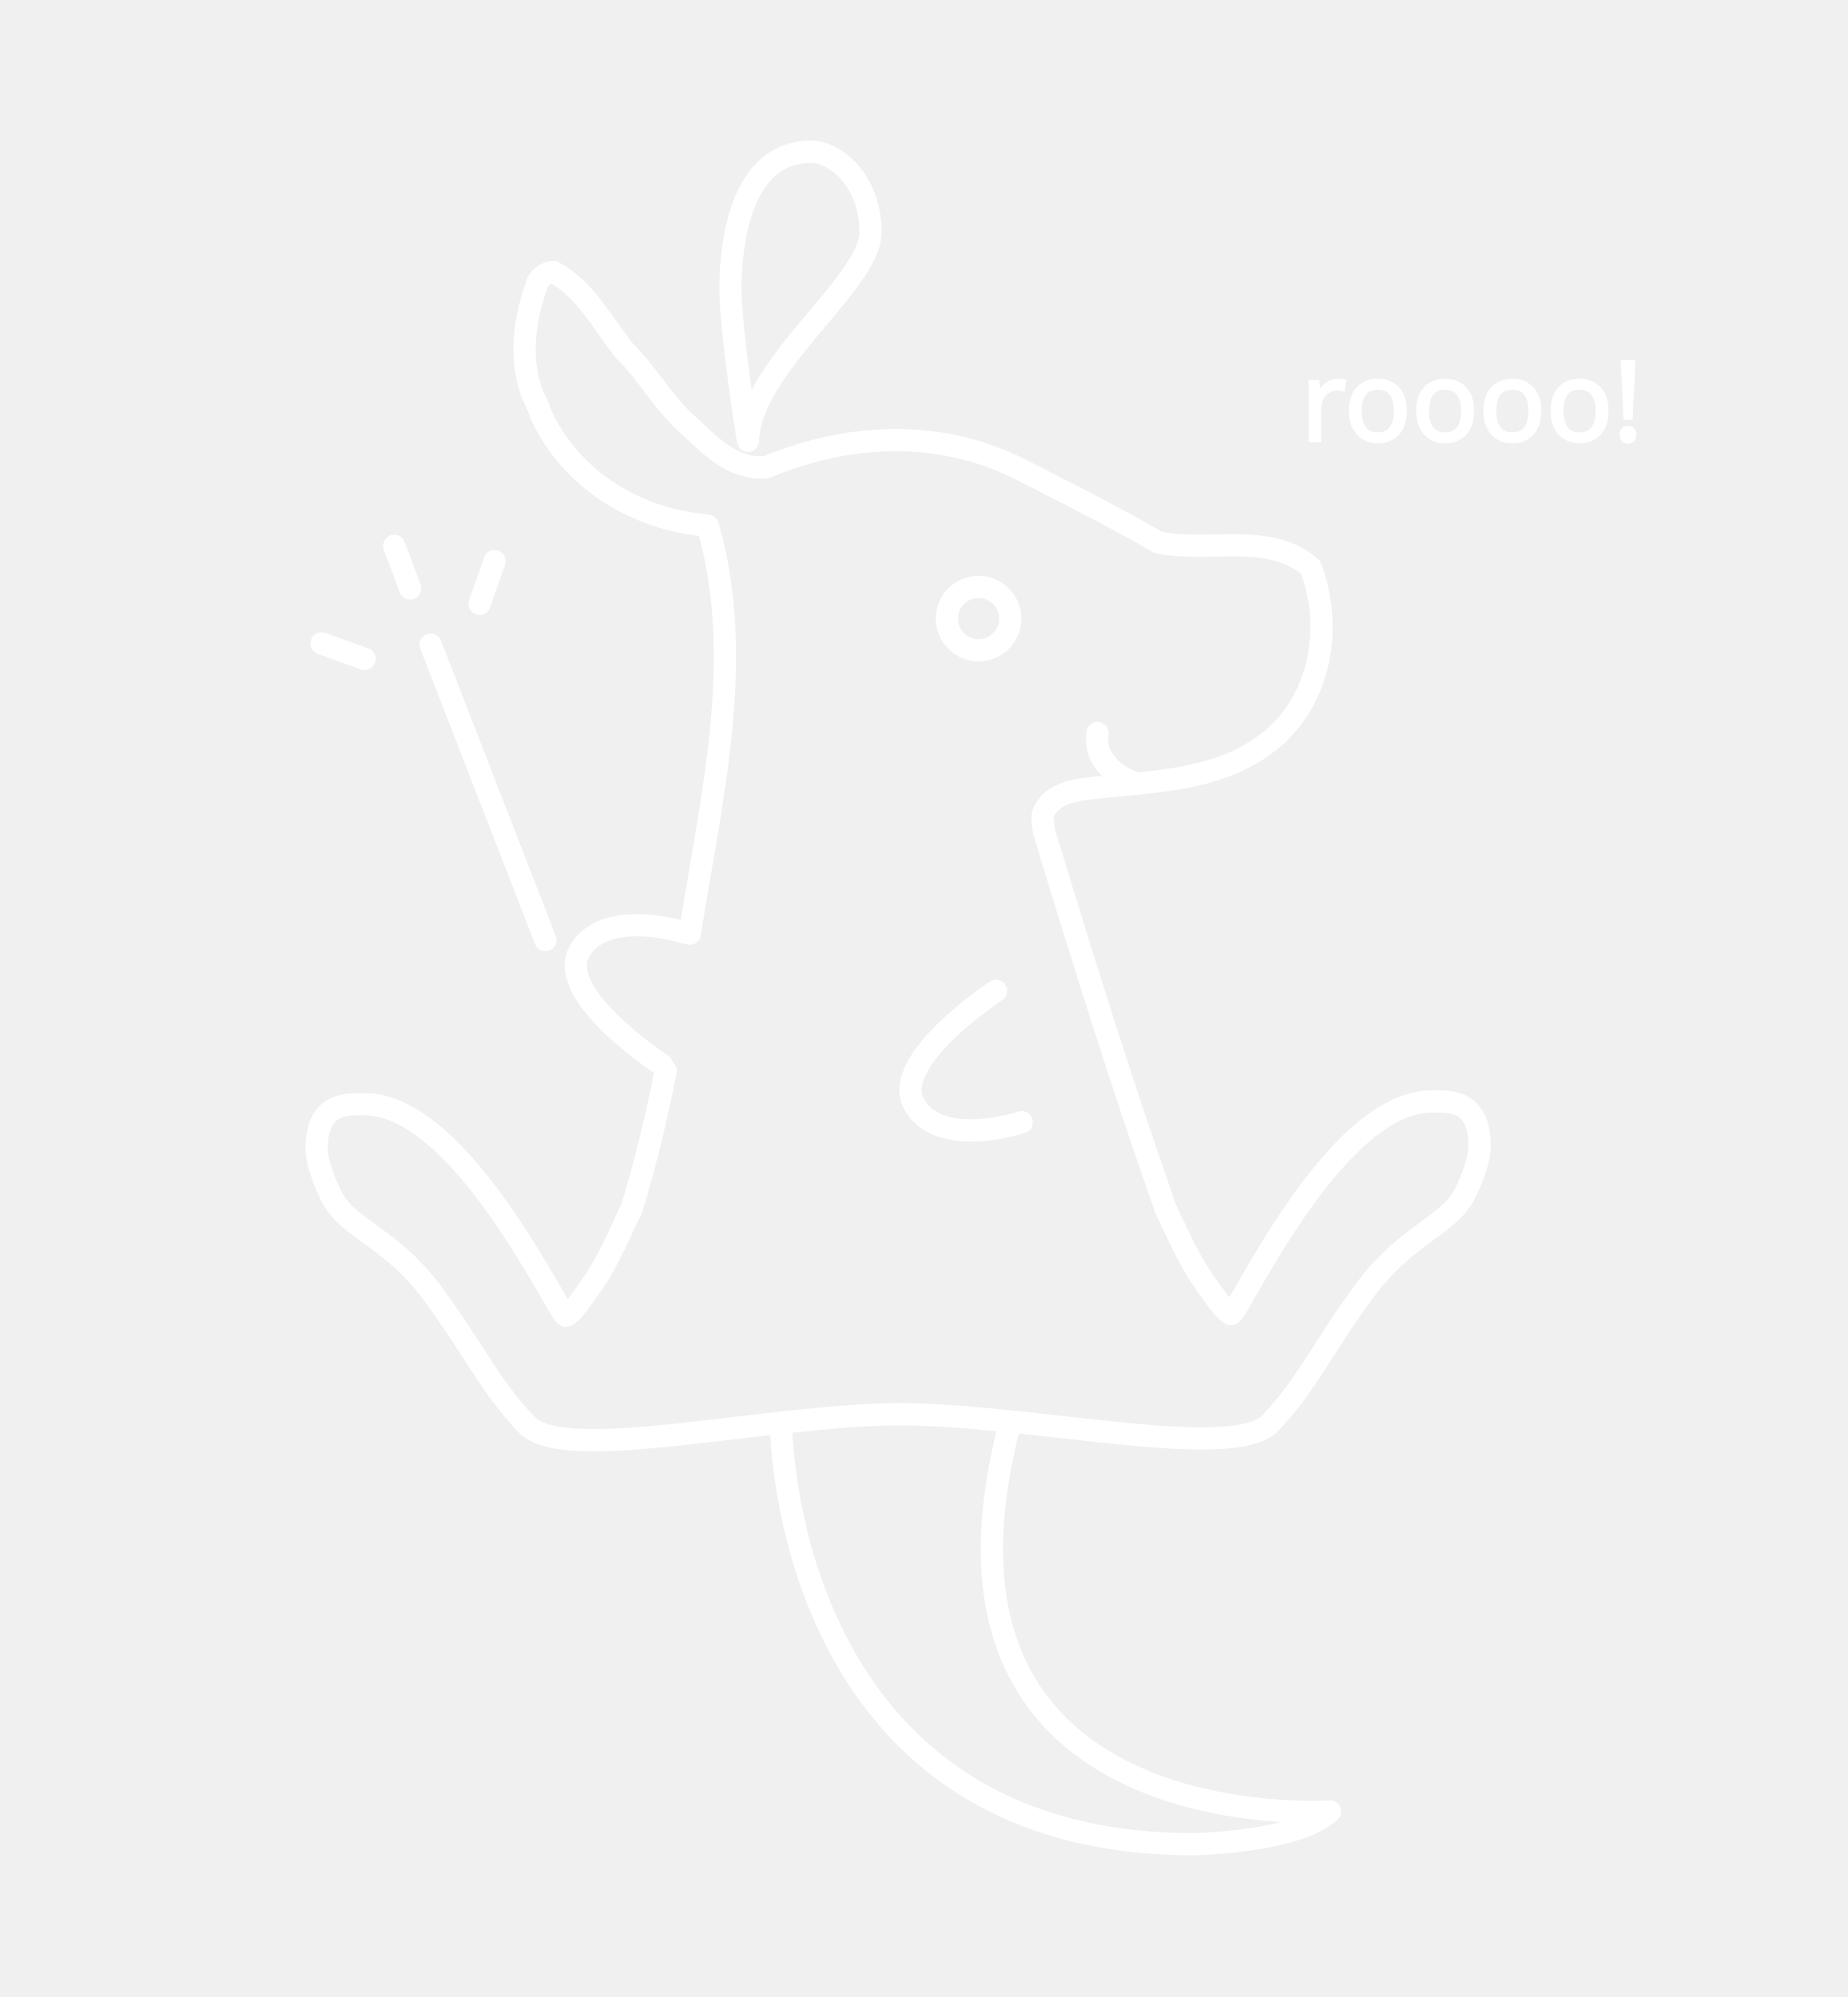
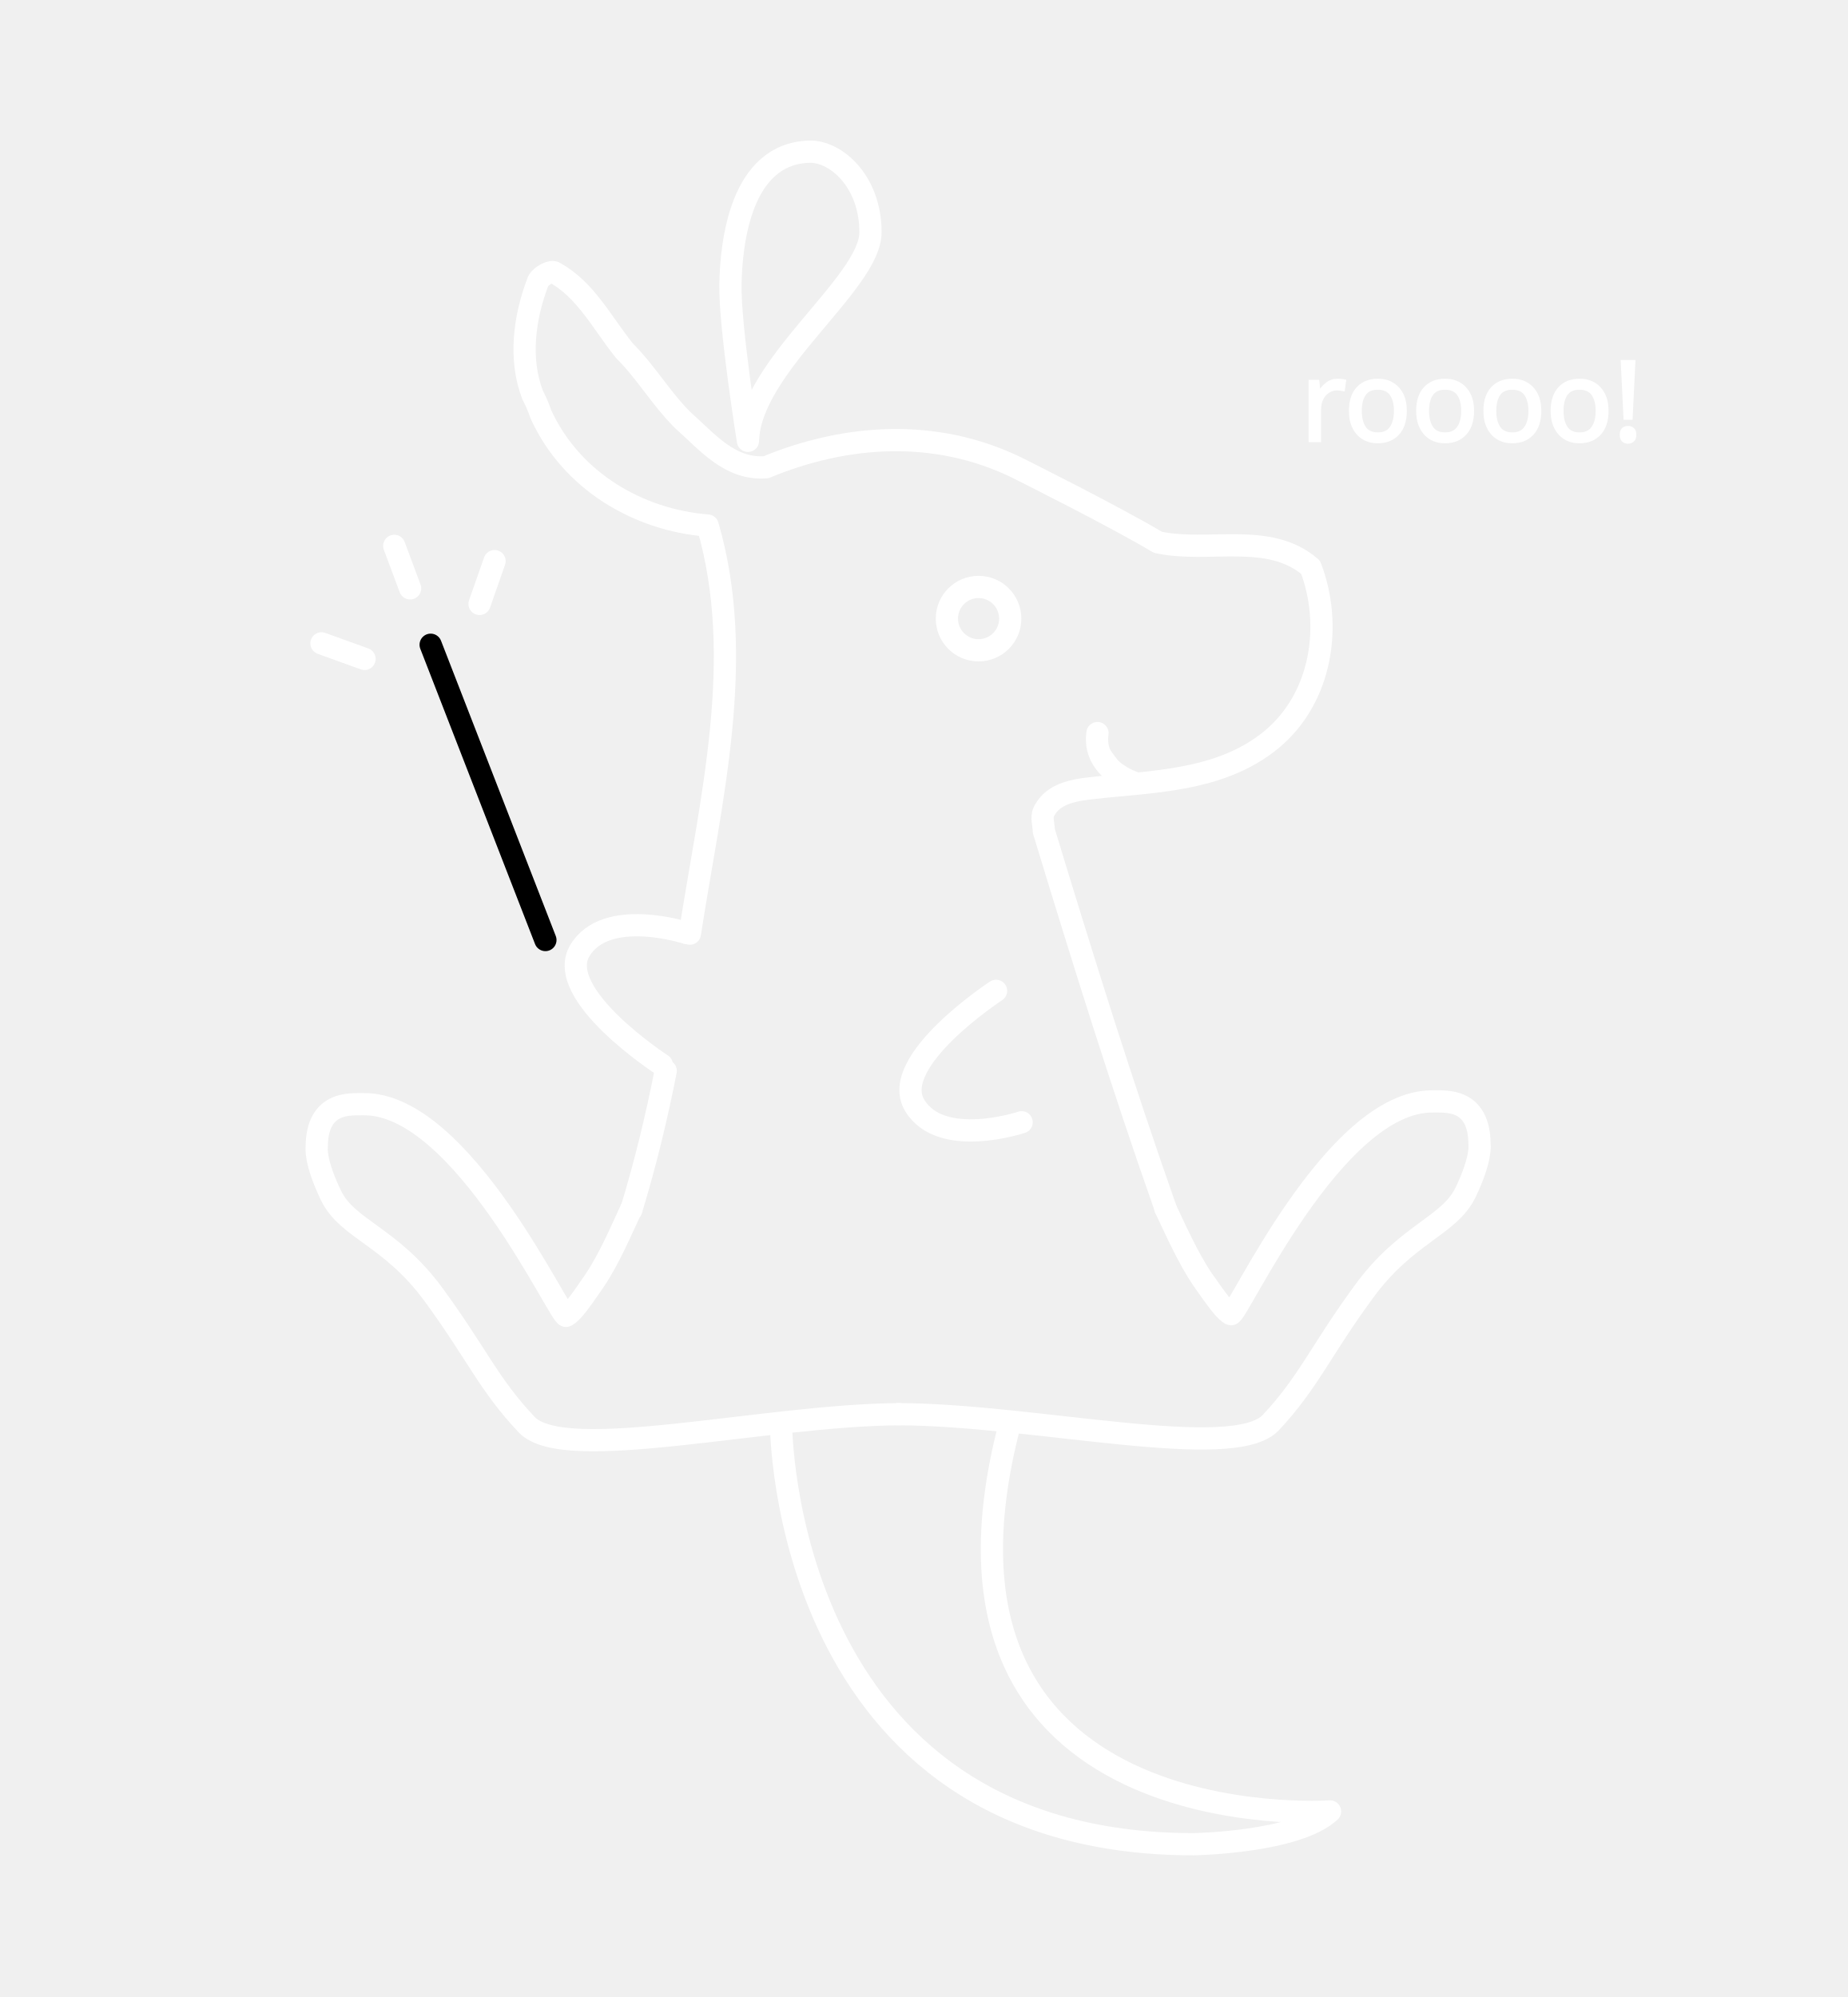
<svg xmlns="http://www.w3.org/2000/svg" version="1.1" id="Layer_1" x="0px" y="0px" viewBox="0 0 664.9 718.9" style="enable-background:new 0 0 664.9 718.9;" xml:space="preserve">
  <style type="text/css">
	.st0{display:none;}
	.st1{display:inline;fill:#2EC4FF;}
	.st2{fill:none;stroke:#FFFFFF;stroke-width:8;stroke-linecap:round;stroke-linejoin:round;stroke-miterlimit:10;}
	.st3{fill:#FFFFFF;stroke:#FFFFFF;stroke-width:8;stroke-linecap:round;stroke-linejoin:round;stroke-miterlimit:10;}
- 	.st4{fill:none;stroke:#FFFFFF;stroke-width:8;stroke-linecap:round;stroke-miterlimit:10;}
- 	.st5{fill:#FFFFFF;stroke:#FFFFFF;stroke-miterlimit:10;}
- 	.st6{font-family:'Ubuntu-BoldItalic';}
- 	.st7{font-size:40px;}
+ 	.st4{fill:none;stroke:#000000;stroke-width:8;stroke-linecap:round;stroke-miterlimit:10;}
+ 	.st5{fill:none;stroke:#FFFFFF;stroke-width:8;stroke-linecap:round;stroke-miterlimit:10;}
+ 	.st6{fill:#FFFFFF;}
+ 	.st7{font-family:'Ubuntu-BoldItalic';}
+ 	.st8{font-size:40px;}
+ 	.st9{fill:none;stroke:#FFFFFF;stroke-miterlimit:10;}
</style>
  <g id="Roo" class="st0">
    <path class="st1" d="M104,622c1.3-2.4,2.8-2.5,5-2c2.6,0.6,5.3,1.1,7.9,1.3c4.5,0.3,9,0.3,13.6,0.5c9.5,0.5,18.5-1.2,27.6-2.7   c1.5-0.2,3-0.5,4.6-0.6c6.9-0.5,12.9-2.8,18.8-5.4c3.7-1.7,7.9-3,11.1-5.1c6.1-4,12.5-8.1,17.3-12.9c8.1-8,14.7-16.8,20.3-26   c1.7-2.7,5.1-4.9,6.4-7.9c2.5-5.6,6.9-10.7,7.8-16.7c0.3-1.9,1.6-3.7,2-5.7c0.7-3.5,0.9-7.1,1.4-10.6c0.2-1.3,1.1-2.5,1.3-3.8   s0.1-2.7,0.1-4c0.2-6,1.1-12.1,0.6-18.1c-0.9-11.5-2.6-23-3.9-34.5c-0.2-2.1-0.3-4.3-0.4-6.4c-0.1-1.8-0.9-2.7-3.8-2.4   c-9,0.9-18.3,0.9-27.1,2.5c-11.8,2.1-23.8,2.8-35.7,3.8c-5,0.4-9.9,1.3-14.8,2c-5.7,0.9-10.7-0.9-13.6-5.1c-3-4.6-5.5-9.4-8.6-13.9   c-2.9-4.2-6.4-8.1-9.5-12.1c-4.6-6-8.9-12.1-13.5-18c-1.9-2.5-3.9-4.9-6.2-7.1c-8.4-8.2-17.3-16-25.2-24.4   c-4.4-4.6-8.2-9.9-10.4-15.3c-2.8-6.8-1.6-13.8,3.1-20.2c2.9-3.9,7.1-5.9,13.2-3.8c0.7,0.3,1.6,0.4,2.4,0.3   c6.5-0.2,10.1,3.2,13.6,6.3c6,5.3,11.8,10.9,17.2,16.6c3.5,3.7,6.2,8,9.2,12c7.2,9.4,14.4,18.7,21.5,28.1c2.4,3.1,4.7,6.3,7.4,9.9   c2.9-5.7,6-10.8,8-16.2c3.1-8.5,5.3-17.3,8.2-25.9c3.3-9.4,7.4-18.7,10.4-28.2c3.3-10.4,5.5-21,8.5-31.5   c3.9-13.6,8.3-27.2,12.1-40.9c1.7-6.4,1.9-13.1,3.5-19.5c2.6-10.1,3.2-20.3,3.6-30.5c0.4-10.8,1.9-21.5,2.3-32.2   c0.3-7.2-0.6-14.4-0.8-21.6c-0.3-7.3-0.5-14.6-0.8-21.8c-0.2-4.9-0.7-9.9-1.1-14.6c-4.7-0.8-9.6-1.1-14-2.4   c-6.8-2-14.1-3.9-19.7-7.2c-8.2-4.8-14.5-11.1-19.5-18.1c-9.5-13.2-11.9-27.2-8.7-41.9c0.7-3,0.5-6,1-9c0.4-2.9,1.1-5.8,2-8.6   c0.2-0.5,2.3-1.2,3.1-1c1.6,0.5,3,1.4,4.1,2.4c4.2,4,8.4,8.1,12.4,12.3c6.6,6.7,12.9,13.6,19.5,20.2c4.4,4.4,9.4,8.4,13.9,12.8   c4.1,3.9,7.8,8,11.7,12c0.1,0.1,0.2,0.3,0.3,0.5c4.3,6,9.3,7.2,17.5,4.1c13.1-5,27-7.2,41.8-6.4c4.5,0.3,9.1,0.3,13.6,0.6   c9.6,0.6,17.8,4.2,26.2,7.3c6.6,2.4,13.1,4.9,19.5,7.7c2.6,1.1,4.7,2.9,7,4.4c4.2,2.7,8.3,5.5,12.7,8.1c4.1,2.4,8.2,5,12.9,6.5   c5.1,1.7,10.9,2.6,16.5,3.3c9.4,1.1,19,1.4,28.4,2.8c5.1,0.7,11.2,1.4,13.7,5.6c1.3,2.3,1.8,5,2,7.6c0.4,4.4,1,8.9,0.3,13.3   c-0.8,5.3-2.5,10.6-4.3,15.9c-1.3,3.6-2.9,7.3-5.3,10.6c-4.9,7-11.4,13.2-20.9,17c-6.1,2.4-12.7,4.1-19.2,5.6   c-7.9,1.9-15.9,3.4-24,4.8c-4.2,0.7-8.5,0.9-12.8,1.3c-0.8,0.1-1.7,0-2.5,0c-7.8,0.3-8.6,1-7.2,6.6c3.3,13.3,6.4,26.5,10,39.8   c1.7,6.4,4.5,12.7,6.6,19.1c1.3,3.9,1.9,8,3.5,11.9c5.5,13.1,7.3,26.8,11.5,40.1c0.8,2.5,1.8,5,2.6,7.5c0.8,2.9,1.2,5.9,2.3,8.7   c2.4,6.2,5.1,12.4,7.6,18.6c3,7.4,5.7,14.8,10.7,21.7c2.7,3.7,4.4,7.8,6.7,11.7c1.1,1.8,2.7,3.5,4.1,5.2c0.4,0,0.8,0,1.2,0   c2.5-4.9,5-9.8,7.5-14.7c2.2-4.3,4-8.8,6.8-12.8c4.8-6.9,9.9-13.8,15.8-20.2c6.2-6.7,13.1-13,20.4-19c3-2.4,7.7-3.7,11.6-5.5   c1.9-0.8,3.9-1.7,6-2.2c6.6-1.6,11.9-0.3,16.1,3.8c3.1,3,4.5,6.1,3.5,9.9c-1,4-1.2,8.1-2,12.1c-1.6,7.5-7,13.6-13.5,19.3   c-6.4,5.7-13.4,11.1-19.1,17.1c-5.3,5.5-9.4,11.7-13.8,17.7c-7,9.4-13.8,18.8-20.6,28.2c-1,1.3-2,2.6-2.9,3.9   c-2.4,3.5-6.8,5-11.7,5.1c-7.4,0.2-14.9,0.1-22.3-0.3c-18.1-1.1-36.1-2.5-54.2-3.8c-0.5,0-0.9,0.1-1.8,0.2   c-0.5,5.3-1.3,10.6-1.6,15.9c-0.4,9.8-1,19.5-3.5,29.1c-2.4,9.3-4.1,18.7-6.8,28c-1.6,5.8-3.9,11.6-6.8,17.1   c-3.6,6.9-7.7,13.8-12.5,20.2c-4.4,5.8-10.2,11-15.1,16.6c-5.3,6-13.3,10.1-19.9,15.2c-4.4,3.4-9,6.7-13.7,9.9   c-1.9,1.3-4.3,2.1-6.6,3.1c-7,3-14,6-21.2,8.8c-6.3,2.5-12.6,4.9-19.1,6.9c-14.5,4.6-29.7,6.7-45.6,5.8c-5.6-0.3-11.2,0.2-16.8,0.3   c-2.9,0.1-5.7-0.1-7.8-1.9c-0.6-0.5-1.6-0.8-2.5-1c-4.8-1.3-9.8-2.2-14.3-3.8C114.2,627.1,109.1,624.4,104,622z M219.8,133.4   c0.4,0.1,0.8,0.1,1.2,0.2c0.5,4.7,1.1,9.4,1.4,14.2c0.3,3.7,0.1,7.5,0.4,11.2c0.5,7.5,1.3,15,1.7,22.5c0.3,4.3,0,8.7,0.1,13   c0,2,0.4,4.1,0.3,6.1c-0.4,4.2-5.4,53.2-6.2,56.9c-1.2,5.7-2.8,11.3-4,17c-1.3,5.7-1.9,11.6-3.5,17.2c-3.3,11.6-7.1,23.2-10.5,34.8   c-1.4,4.6-2.2,9.3-3.7,13.8c-2.7,8.4-5.6,16.7-8.4,25.1c-1.5,4.5-2.6,9.1-4,13.7c-0.9,3.1-2.6,6.2-2.8,9.3   c-0.3,4.4-2.4,8.4-4.1,12.4c-2.1,4.8-4.5,9.4-6.6,14.2c-1.5,3.3-2.6,6.7-3.9,10.1c-0.3,0.1-0.7,0.1-1,0.2c-0.9-1.3-1.7-2.6-2.6-3.8   c-3.7-5-7.5-10-11.2-15c-6.2-8.2-12.6-16.4-18.8-24.7c-7.5-10-15.4-19.8-26.7-27.8c-5.2-3.7-11.4-5.8-18.6-5.5   c-1.8,0.1-4.2,1.1-5.3,2.2c-5.5,5.7-6.1,12.2-4.6,18.9c0.5,2.4,1.8,4.8,3.4,6.9c3,3.8,6.5,7.3,9.8,11c2.6,2.8,5.1,5.7,8,8.4   c3.3,3,6.9,5.8,10.3,8.7c5.5,4.8,10.3,9.8,13.8,15.7c3,5.1,7.4,9.6,11,14.6c5.6,7.8,11,15.7,16.4,23.7c3.2,4.8,6.6,6.4,13.7,5.5   c5.4-0.6,10.6-2.1,15.9-2.6c9.3-0.9,18.8-1.3,28.2-2.2c5.8-0.5,11.5-1.6,17.2-2.1c11.3-1,22.7-1.8,34-2.6c3.9-0.3,7.9-0.6,11.8-0.6   c9.6,0,19.1,0.2,28.7,0.4c7.1,0.1,14.2,0.1,21.3,0.5c6.3,0.4,12.5,1.3,18.8,1.8c9.8,0.8,19.6,1.6,29.4,2.3   c14.3,0.9,28.6,2.1,43,1.3c4.3-0.2,8-1.3,10.2-4.2c2.1-2.7,4-5.4,6-8.1c4.2-6,8.2-12,12.5-17.9c3.9-5.4,7.6-10.8,12-16   c4.6-5.5,9.7-10.7,14.9-15.8c4.3-4.2,9.6-7.9,13.9-12.1c7.6-7.3,9.2-16.2,11.2-24.9c0.6-2.6,0-5.6-1.4-8   c-3.2-5.3-12.6-7.5-20.2-4.8c-8,2.8-14.9,6.8-20.1,12.3c-1.9,2-3.8,4.1-6.2,5.8c-5.3,3.5-8.5,8.1-11.6,12.6   c-2.7,4-4.9,8.2-7.4,12.3c-4.1,6.8-8.4,13.4-12.4,20.2c-1.8,3.1-2.9,6.4-4.5,9.5c-0.9,1.8-2.1,2.7-4.1,0.5c-1.9-2.1-4.4-3.9-6-6.2   c-3-4.4-5.7-9-8.1-13.6c-3.7-7.2-7.3-14.4-10.5-21.7c-2.6-5.9-4.7-12-6.5-18c-2.5-8.3-4.4-16.7-6.9-25c-3.1-10.1-6.6-20.1-9.9-30.2   c-2.2-6.8-4.1-13.7-6.1-20.6c-2.1-7.2-4.4-14.3-6.4-21.5c-1.8-6.2-3.4-12.5-5.1-18.8c-1.3-4.8-2.5-9.6-3.7-14.4   c-0.6-2.6,0.8-4.5,3.5-4.7c4-0.2,8.1-0.2,12.2-0.6c7.9-0.8,15.8-1.5,23.5-2.7c6.7-1.1,13.2-2.7,19.8-4.3c12.2-3,22.4-8.5,28.5-16.7   c4.9-6.7,7.6-14.4,10.1-21.8c2.5-7.5,1.3-15.2,0.4-22.8c-0.4-3.7-2.1-6.9-7.2-8.1c-5.5-1.2-11.2-2.3-16.9-2.8   c-9.7-0.8-19.4-1-28.9-3.1c-11-2.4-18.6-8.2-27-13.2c-8.5-5.1-16.7-10.3-26.9-13.6c-7-2.2-13.6-5-20.6-7.1c-3.3-1-7.2-1.1-10.9-1.3   c-7.6-0.5-15.2-1.4-22.7-0.9c-7.4,0.5-14.6,2.3-21.8,4c-4.6,1.1-8.8,2.9-13.2,4.5c-2.3,0.8-7.3,0.4-9.3-0.9   c-6.1-3.9-10.5-8.8-14.7-13.9c-2.2-2.6-5-4.9-7.4-7.4c-6.3-6.6-12.4-13.3-18.8-19.9c-3.2-3.3-6.8-6.4-10.2-9.5   c-5-4.7-10.1-9.4-15.4-14.4c-0.7,1.9-1.5,3.3-1.7,4.7c-0.9,5.9-2,11.9-2.4,17.8c-0.4,6.1-0.8,12.3,0.2,18.3c1.4,8.3,6,16,12.8,22.5   c7.1,6.8,14.6,13.7,26.7,16.1c0.6,0.1,1.2,0.6,1.8,0.8c3.2,0.9,6.5,1.9,9.8,2.7c1.3,0.3,3,0,4.1,0.5   C216.3,135.3,218.1,135,219.8,133.4z M117,624.5c0,0.4,0,0.7,0,1.1c7.4,3.5,16,4.9,24.3,6.2c8.2,1.3,16.8,1.5,25.3,1.8   c10.2,0.3,20.4-0.2,30.2-3c7-2,14-3.7,21.1-5.6c0.4-0.1,0.9-0.3,1.3-0.5c4-1.8,7.9-3.6,12-5.3c4.3-1.8,9.1-3.2,13.1-5.4   c6.7-3.8,12.7-8.1,19.2-12.1c9.1-5.7,18.1-11.4,24.9-18.8c4.9-5.3,10.6-10.4,14.6-16.1c4.6-6.6,8.2-13.6,11.5-20.6   c5-10.6,8.7-21.6,10.4-32.8c1.6-10.1,2.6-20.2,3.6-30.4c0.7-7.6,1-15.2,1.5-22.8c0.1-1.6-0.5-2.5-2.9-2.5   c-5.1-0.1-10.2-0.3-15.3-0.5c-1.9-0.1-3.8-0.3-5.7-0.3c-13.4,0.2-26.7,0.4-40,0.6c-5,0.1-10,0.1-15,0.2c-1.7,0-2.6,0.4-2.5,1.9   c0.4,4.4,0.7,8.8,1,13.3c0.9,13,1.8,26.1,2.5,39.1c0.7,12.4-1.7,24.6-6.7,36.5c-2.2,5.3-4.6,10.7-7.8,15.7   c-4.4,6.8-9.8,13.2-14.7,19.7c-6.5,8.8-13.9,17.1-24.7,23.3c-5.1,2.9-9.3,6.4-15.5,8.5c-9.2,3.2-19.1,4.1-28.6,6.1   c-2.7,0.6-5.6,0.3-8.4,0.5c-7.4,0.4-14.8,0.9-22.1,1.4C121.2,623.7,119.1,624.2,117,624.5z" />
    <path class="st1" d="M231.4,107.3c-0.9-2.4-1.8-4-2.1-5.6c-1.4-7.5-3.2-15.1-3.7-22.6c-0.7-9.5-0.7-19-0.1-28.5   c0.3-5.4,2.2-10.8,3.7-16.2s3.5-10.8,5.1-16.2c1.1-3.6,4.7-5.8,8.4-7.6c5.9-2.9,16.7-1.5,22,1.9c10.3,6.7,12.4,15.4,9.8,24.6   c-1.2,4.3-4.7,8.2-7.5,12.2c-3.2,4.4-6.6,8.7-10.2,13c-10.1,12.3-14.9,26.2-21,39.7C235,103.7,233.3,105.1,231.4,107.3z    M231.5,102.2c0.3,0,0.7,0,1,0.1c1.9-3.6,3.7-7.2,5.6-10.7c3.5-6.9,6.4-14,10.6-20.6c6.8-10.5,14.4-20.7,21.9-31   c5.4-7.5,3.1-18.7-5.7-25.1c-2.5-1.8-6.5-3.3-9.9-3.4c-7.6-0.2-13.7,2.8-16.7,8c-2.9,4.8-4.8,10-6.7,15.1c-3.5,9.5-4.6,19.2-4.5,29   c0.1,10.1,1.1,20.2,2,30.2C229.4,96.6,230.7,99.4,231.5,102.2z" />
    <path class="st1" d="M262.4,299.4c0.5,1.3,1,1.8,1,2.4c-0.4,9.5-0.8,19-5.1,28c-1.5,3.1-4.7,6-7.8,8.4c-3.4,2.6-11,2.1-14.8-0.6   c-4.2-2.9-7.5-6.1-10-10.1c-2.2-3.4-2.7-6.7-3.6-10.1c-0.1-0.4,0.2-0.8,1.1-1.3c0.3,0.7,0.9,1.4,1,2.2c0.5,5.2,3.5,9.6,8.2,13.4   c0.8,0.6,1.4,1.4,2.1,2.2c0.9,1,1.7,2.6,2.9,2.8c3.1,0.6,6.3,0.6,9.5,0.7c0.8,0,1.8-0.8,2.5-1.4c8.5-7.6,11.1-16.6,11.2-26.2   c0-2.6,0-5.1,0.3-7.7C260.6,301.3,261.5,300.7,262.4,299.4z" />
    <path class="st1" d="M299.6,298.6c0.6,1.4,1.6,2.8,1.9,4.2c1.3,7.9,2,15.9,3.9,23.7c0.8,3.2,3.7,6.2,6.2,9.1   c3.1,3.5,10.2,3.1,14.2,0.1c7.5-5.8,9.3-13.4,13.3-20.4c0.5-0.9,1-1.7,1.6-2.5c0.4,0.1,0.8,0.2,1.2,0.3c-0.8,2-1.4,4.1-2.4,6   c-1.8,3.5-3.7,6.9-5.6,10.3c-2.3,4.2-5.6,7.7-11.1,10c-5.9,2.4-12.1,1.1-14.9-3.4c-4.2-6.7-6.4-13.7-7-21   c-0.3-4.3-1.6-8.6-2.4-12.9c-0.2-1-0.2-2.1-0.3-3.1C298.6,298.8,299.1,298.7,299.6,298.6z" />
    <path class="st1" d="M277.8,158.9c-0.1-4.2,2.6-6.8,7.4-9.1c4.1-1.9,6.9-0.8,10.5,0.3s4.7,3.2,5.5,5.7c1.4,4.8-1,8.8-4.7,12.4   c-2.6,2.6-13.1,2-15.2-0.8c-1.9-2.6-2.9-5.4-4.4-8.2C277.2,159.1,277.5,159,277.8,158.9z M298.8,159.2c0-4.4-0.3-4.9-3.4-6.9   c-2.9-1.8-9.3-1.9-11.3-0.2c-3,2.5-4.1,5.4-4.1,8.7c-0.1,3.4,3,5.1,6.2,6.5c1.7,0.7,5.1,0.9,6.4,0.1   C296.3,165.3,299.9,162.8,298.8,159.2z" />
  </g>
  <g id="Bottom">
    <path class="st2" d="M323.3,509.1c48.7,0.1,120.6,17.4,134.1,3s18-26,33.4-47c15.3-21.1,30.8-23.6,36.7-35.9s5-17.3,5-17.3   c-0.1-16.8-12.4-15.3-16.8-15.4c-35.7-0.4-70.6,77.8-72.7,76.6s-4.6-4.5-10.1-12.4c-5.4-7.9-10.2-18.9-13.5-25.8" />
    <path class="st2" d="M323.7,509.1c-48.7,0.3-120.5,18.1-134.1,3.8C176,498.6,171.4,487,156,466s-31-23.4-36.9-35.7S114,413,114,413   c0-16.8,12.3-15.4,16.7-15.5c35.7-0.6,71.1,77.5,73.1,76.2c2.1-1.2,4.6-4.5,10-12.4s10.1-19,13.3-25.9" />
  </g>
  <path id="Tail" class="st2" d="M281.1,512.5c0,0,0,151.4,148.5,151.4c0,0,37.1-0.6,49.1-11.8c0,0-154.6,10.8-115.3-139.3" />
  <g>
    <path class="st2" d="M239.6,385.5c-3.3,16.9-7.4,33.6-12.4,50.1" />
    <path class="st2" d="M419.5,435c-15.8-44.8-29.8-89.8-43.8-135.8c0-2-1-5,0-7c4-8,14-8,22-9c21-2,43-3,60-17c18-15,22-41,14-62   c-15-13-37-5-55-9c-15-9-49-26-51-27c-29-14-61-12-90,0c-13,1-21-9-30-17c-8-8-13-17-21-25c-8-10-14-22-25-28c-1-1-5,1-6,3   c-5,13-7,28-2,41c1,2,2,4,3,7c11,24,35,38,60,40c14,48,1,99-6.4,146.9" />
    <path class="st2" d="M269.2,158.7c0,0-6.6-41-6.3-56.4s3.8-46.9,28.3-47.7c9.6-0.3,22.1,10.6,22.1,29S269.9,131.7,269.2,158.7z" />
    <circle class="st2" cx="352.2" cy="222.7" r="11.4" />
    <path class="st2" d="M358.5,356.7c0,0-38.8,25.4-29.3,41.2c9.5,15.8,38.5,6.1,38.5,6.1" />
    <path class="st2" d="M238.2,383.3c0,0-38.9-25.3-29.5-41.1c9.5-15.8,38.5-6.3,38.5-6.3" />
    <path class="st3" d="M408.4,281.8c0,0-15.3-4.6-13.4-17.9" />
  </g>
  <line class="st4" x1="196.3" y1="338.4" x2="155" y2="232.1" />
-   <line class="st4" x1="131.2" y1="237.2" x2="115.7" y2="231.6" />
-   <line class="st4" x1="147.6" y1="211.8" x2="141.9" y2="196.5" />
-   <line class="st4" x1="172.6" y1="217.4" x2="178" y2="202" />
-   <text transform="matrix(1 0 0 1 468.0761 158.6747)" class="st5 st6 st7">roooo!</text>
+   <line class="st5" x1="131.2" y1="237.2" x2="115.7" y2="231.6" />
+   <line class="st5" x1="147.6" y1="211.8" x2="141.9" y2="196.5" />
+   <line class="st5" x1="172.6" y1="217.4" x2="178" y2="202" />
+   <text transform="matrix(1 0 0 1 468.0761 158.6747)" class="st6 st7 st8">roooo!</text>
+   <text transform="matrix(1 0 0 1 468.0761 158.6747)" class="st9 st7 st8">roooo!</text>
</svg>
